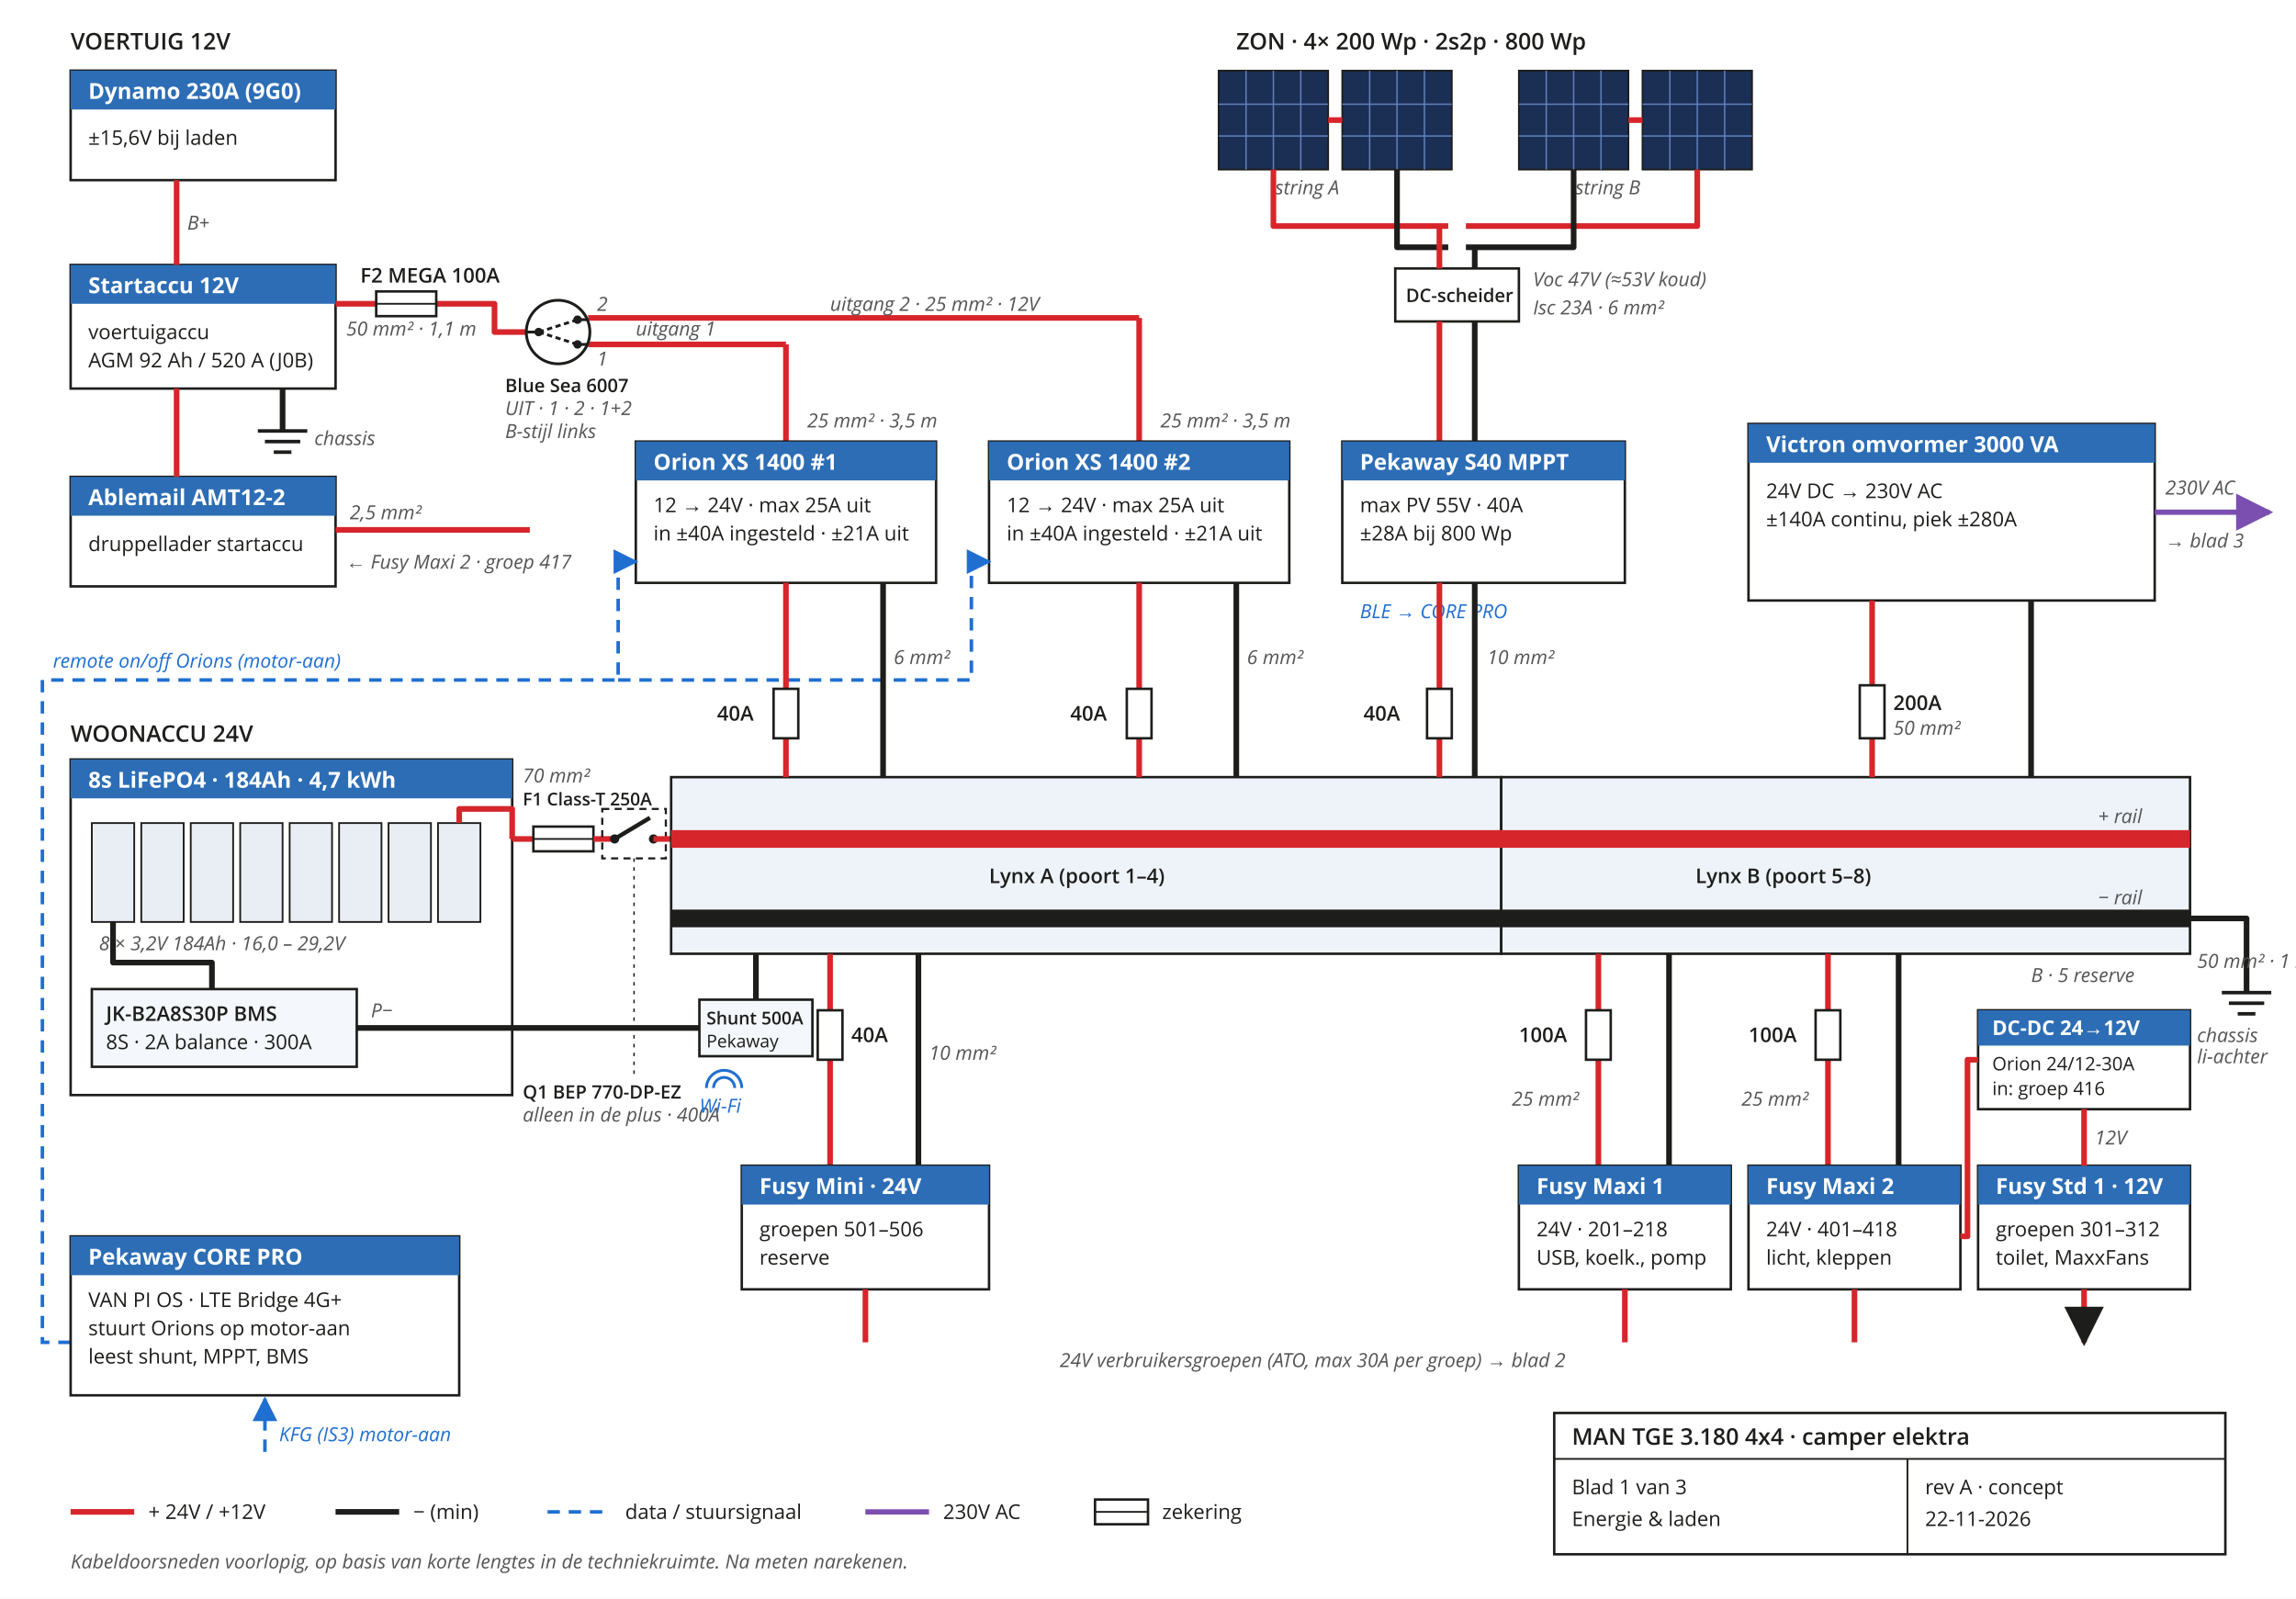
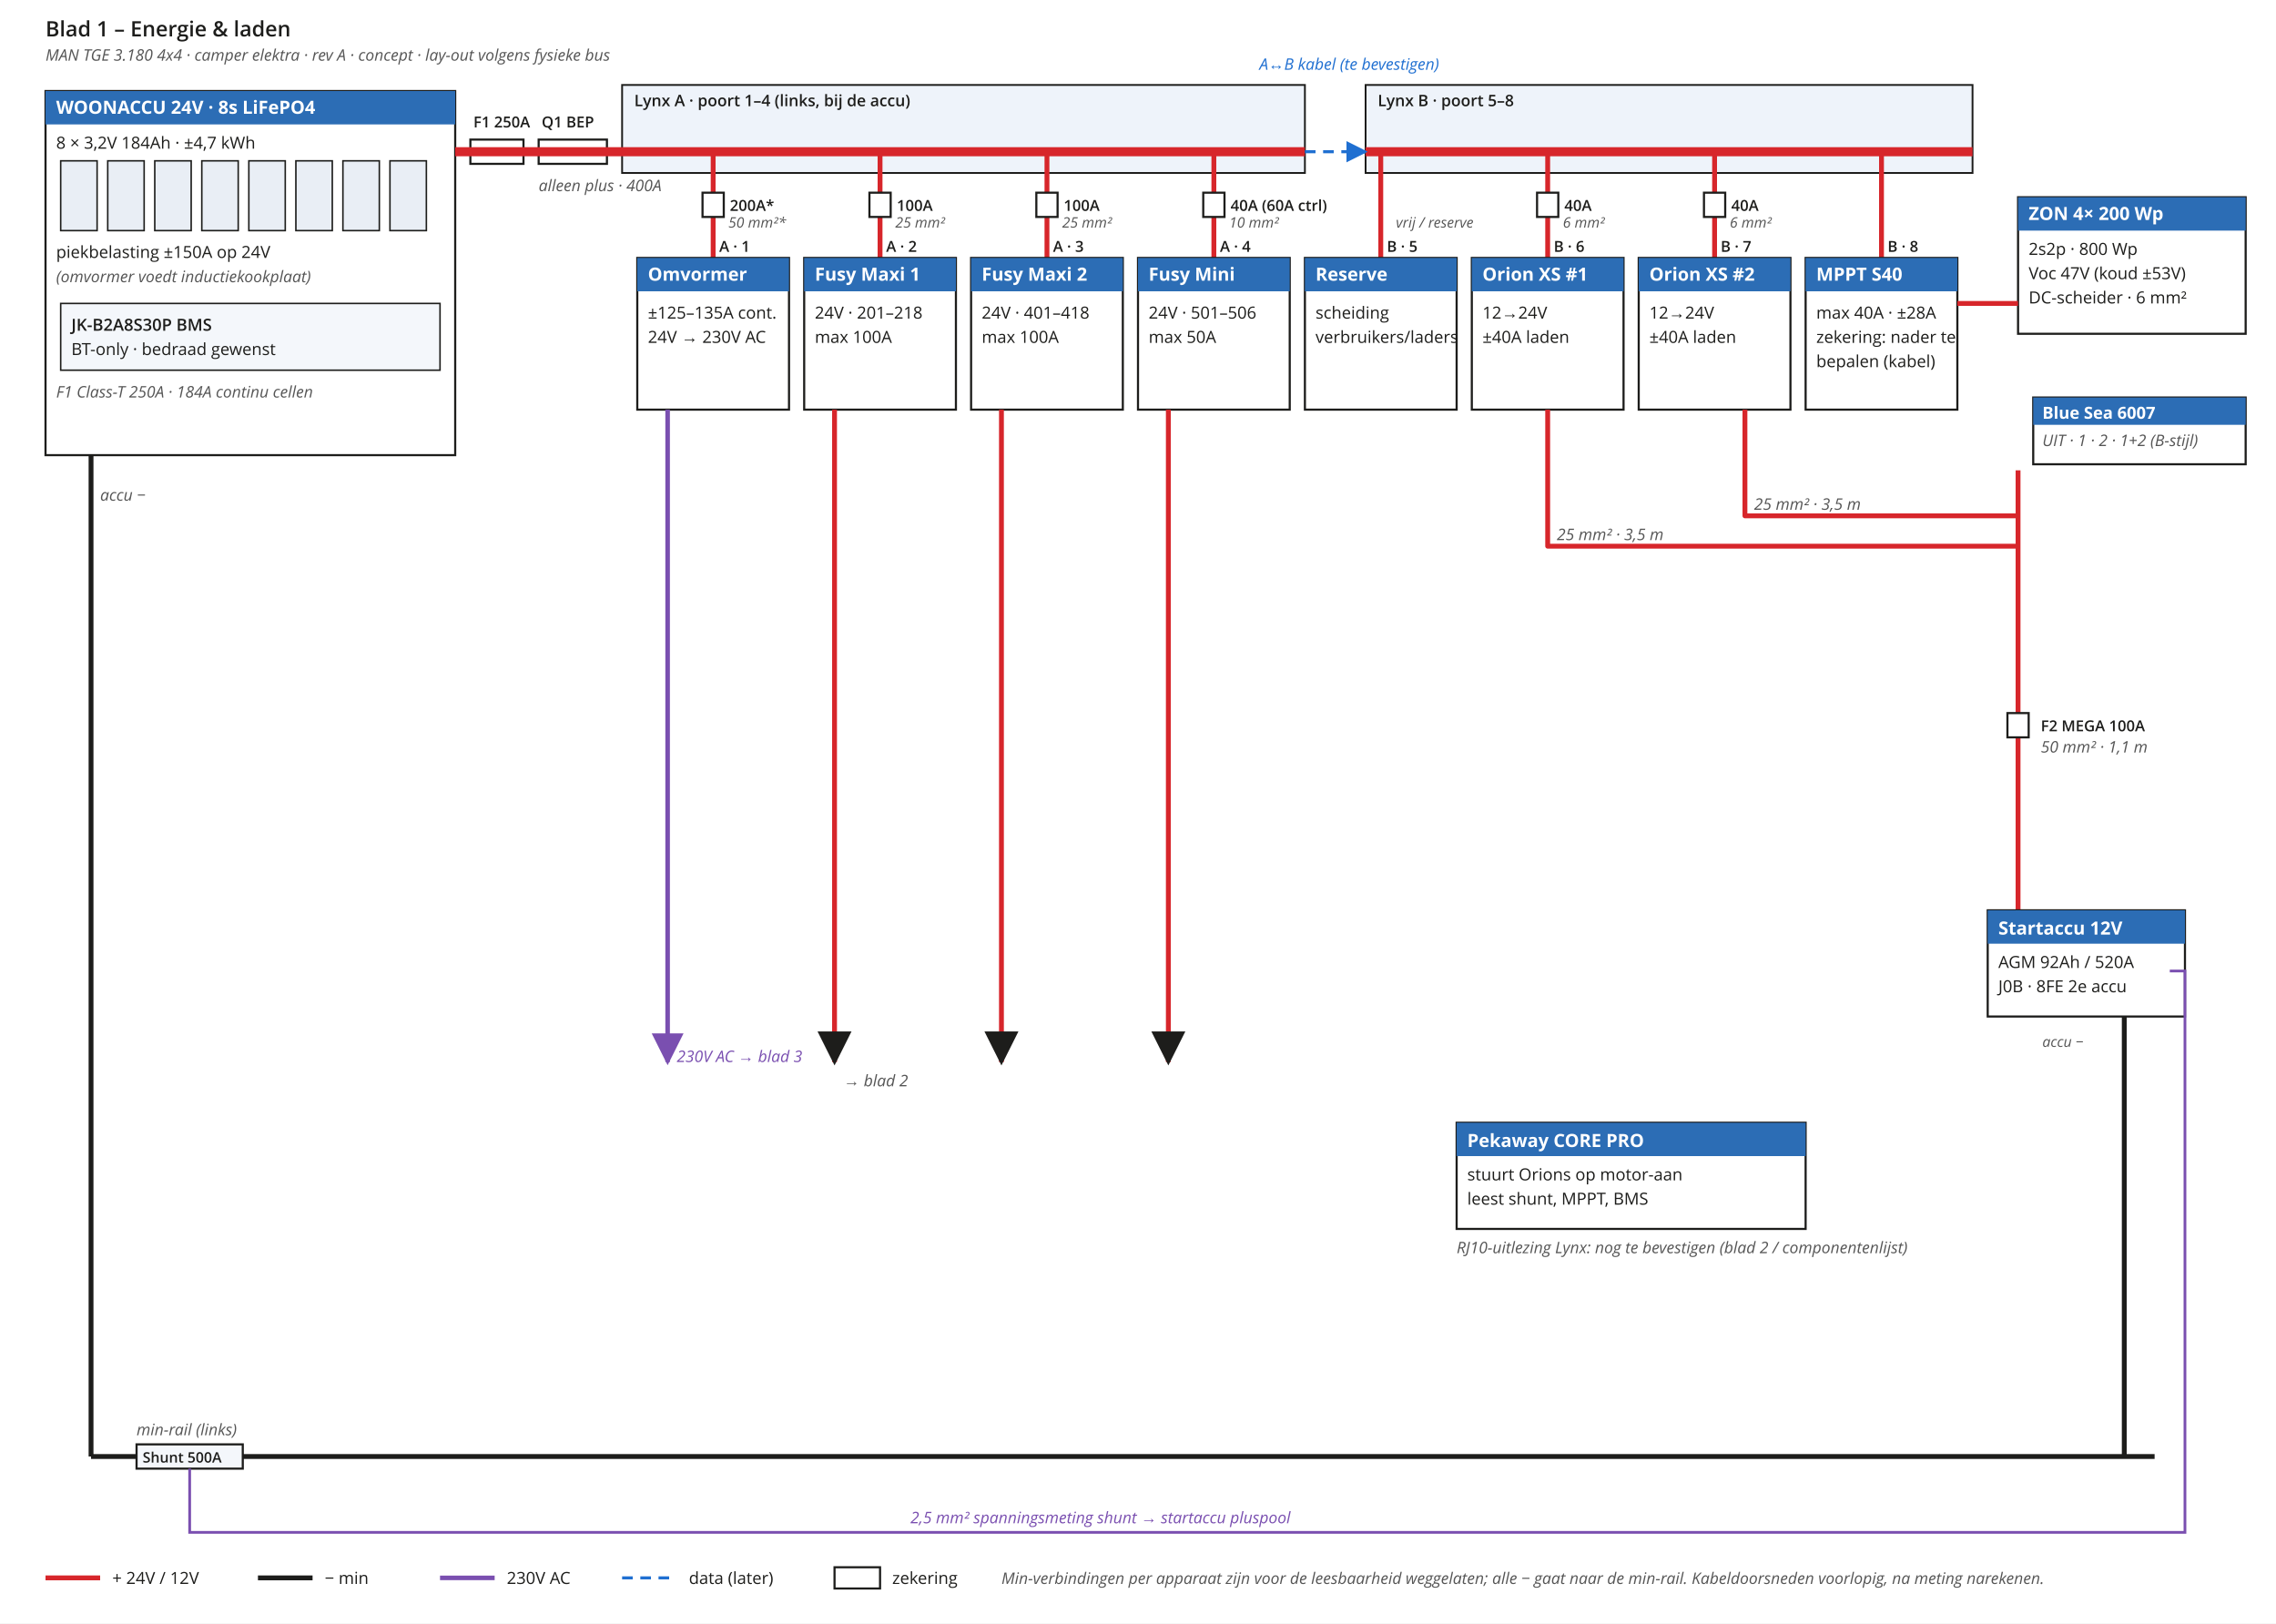
- <svg xmlns="http://www.w3.org/2000/svg" viewBox="0 0 1300 905" role="img" aria-label="Bedradingsschema: woonaccu 24V via Class-T zekering en hoofdschakelaar naar twee Lynx Distributors, die Orion XS laders, MPPT, omvormer en vier Fusy zekeringblokken voeden.">
+ <svg xmlns="http://www.w3.org/2000/svg" viewBox="0 0 1500 1070" role="img" aria-label="Blad 1 energie en laden: huishoudaccu links, Lynx A en B met poorten 1 tot 8, 12V voertuigdelen rechts.">
  <rect width="100%" height="100%" fill="#fff" />
  <defs>
    <style>.p{stroke:#d7262b;stroke-width:3.2;fill:none;stroke-linejoin:round}
.n{stroke:#1d1d1b;stroke-width:3.2;fill:none;stroke-linejoin:round}
- .p12{stroke:#d7262b;stroke-width:3.2;fill:none;stroke-dasharray:1 0}
.d{stroke:#1f6fd1;stroke-width:2;fill:none;stroke-dasharray:7 5}
.ac{stroke:#7a4fb0;stroke-width:3;fill:none}
.box{fill:#fff;stroke:#1d1d1b;stroke-width:1.4}
.hd{fill:#2c6db5}
- .ht{fill:#fff;font:700 12.5px 'Open Sans',Arial,sans-serif}
- .bt{fill:#1d1d1b;font:400 11.5px 'Open Sans',Arial,sans-serif}
- .lb{fill:#1d1d1b;font:600 11.5px 'Open Sans',Arial,sans-serif}
- .cb{fill:#555;font:italic 400 11px 'Open Sans',Arial,sans-serif}
+ .ht{fill:#fff;font:700 12px 'Open Sans',Arial,sans-serif}
+ .bt{fill:#1d1d1b;font:400 11px 'Open Sans',Arial,sans-serif}
+ .lb{fill:#1d1d1b;font:600 11px 'Open Sans',Arial,sans-serif}
+ .cb{fill:#555;font:italic 400 10.5px 'Open Sans',Arial,sans-serif}
.fz{fill:#fff;stroke:#1d1d1b;stroke-width:1.4}
- .rl{fill:#d7262b}.rn{fill:#1d1d1b}
+ .fr{fill:#eef3fa;stroke:#1d1d1b;stroke-width:1.2}
</style>
    <marker id="ar" viewBox="0 0 10 10" refX="9" refY="5" markerWidth="7" markerHeight="7" orient="auto-start-reverse">
      <path d="M0 0L10 5L0 10z" fill="#1d1d1b" />
    </marker>
    <marker id="arb" viewBox="0 0 10 10" refX="9" refY="5" markerWidth="7" markerHeight="7" orient="auto-start-reverse">
      <path d="M0 0L10 5L0 10z" fill="#1f6fd1" />
    </marker>
    <marker id="arp" viewBox="0 0 10 10" refX="9" refY="5" markerWidth="7" markerHeight="7" orient="auto-start-reverse">
      <path d="M0 0L10 5L0 10z" fill="#7a4fb0" />
    </marker>
-     <g id="pv">
-       <rect width="62" height="56" fill="#1b2f55" stroke="#1d1d1b" />
-       <path d="M0 19H62M0 37H62M15.5 0V56M31 0V56M46.5 0V56" stroke="#5f7fb8" stroke-width=".8" />
-     </g>
  </defs>
-   <text x="40" y="28" class="lb" style="font-size:13px">VOERTUIG 12V</text>
-   <rect x="40" y="40" width="150" height="62" class="box" />
-   <rect x="40" y="40" width="150" height="22" class="hd" />
-   <text x="50" y="56" class="ht">Dynamo 230A (9G0)</text>
-   <text x="50" y="82" class="bt">±15,6V bij laden</text>
-   <rect x="40" y="150" width="150" height="70" class="box" />
-   <rect x="40" y="150" width="150" height="22" class="hd" />
-   <text x="50" y="166" class="ht">Startaccu 12V</text>
-   <text x="50" y="192" class="bt">voertuigaccu</text>
-   <text x="50" y="208" class="bt">AGM 92 Ah / 520 A (J0B)</text>
-   <rect x="40" y="270" width="150" height="62" class="box" />
-   <rect x="40" y="270" width="150" height="22" class="hd" />
-   <text x="50" y="286" class="ht">Ablemail AMT12-2</text>
-   <text x="50" y="312" class="bt">druppellader startaccu</text>
-   <path d="M100 102V150" class="p" />
-   <text x="106" y="130" class="cb">B+</text>
-   <path d="M100 270V220" class="p" />
-   <path d="M190 300H300" class="p" />
-   <text x="198" y="294" class="cb">2,5 mm²</text>
-   <text x="196" y="322" class="cb">← Fusy Maxi 2 · groep 417</text>
-   <path d="M160 220V244" class="n" />
-   <path d="M146 244H174M150 250H170M155 256H165" stroke="#1d1d1b" stroke-width="2" />
-   <text x="178" y="252" class="cb">chassis</text>
-   <path d="M190 172H280V188H298" class="p" />
-   <path d="M333 195H445" class="p" />
-   <path d="M333 180H645" class="p" />
-   <text x="338" y="207" class="cb">1</text>
-   <text x="338" y="176" class="cb">2</text>
-   <circle cx="316" cy="188" r="18" fill="#fff" stroke="#1d1d1b" stroke-width="1.6" />
-   <circle cx="305" cy="188" r="2.4" fill="#1d1d1b" />
-   <circle cx="327" cy="181" r="2.4" fill="#1d1d1b" />
-   <circle cx="327" cy="195" r="2.4" fill="#1d1d1b" />
-   <path d="M305 188L327 181M305 188L327 195" stroke="#1d1d1b" stroke-width="1.6" stroke-dasharray="3 2" />
-   <path d="M298 188H305M327 181H333M327 195H333" stroke="#1d1d1b" stroke-width="1.6" />
-   <text x="286" y="222" class="lb" style="font-size:10.5px">Blue Sea 6007</text>
-   <text x="286" y="235" class="cb">UIT · 1 · 2 · 1+2</text>
-   <text x="286" y="248" class="cb">B-stijl links</text>
-   <rect x="213" y="165" width="34" height="14" class="fz" />
-   <path d="M213 172H247" stroke="#1d1d1b" stroke-width="1" />
-   <text x="204" y="160" class="lb">F2 MEGA 100A</text>
-   <text x="196" y="190" class="cb">50 mm² · 1,1 m</text>
-   <text x="470" y="176" class="cb">uitgang 2 · 25 mm² · 12V</text>
-   <text x="360" y="190" class="cb">uitgang 1</text>
-   <path d="M445 195V250" class="p" />
-   <path d="M645 180V250" class="p" />
-   <text x="457" y="242" class="cb">25 mm² · 3,5 m</text>
-   <text x="657" y="242" class="cb">25 mm² · 3,5 m</text>
-   <rect x="360" y="250" width="170" height="80" class="box" />
-   <rect x="360" y="250" width="170" height="22" class="hd" />
-   <text x="370" y="266" class="ht">Orion XS 1400 #1</text>
-   <text x="370" y="290" class="bt">12 → 24V · max 25A uit</text>
-   <text x="370" y="306" class="bt">in ±40A ingesteld · ±21A uit</text>
-   <rect x="560" y="250" width="170" height="80" class="box" />
-   <rect x="560" y="250" width="170" height="22" class="hd" />
-   <text x="570" y="266" class="ht">Orion XS 1400 #2</text>
-   <text x="570" y="290" class="bt">12 → 24V · max 25A uit</text>
-   <text x="570" y="306" class="bt">in ±40A ingesteld · ±21A uit</text>
-   <text x="700" y="28" class="lb" style="font-size:13px">ZON · 4× 200 Wp · 2s2p · 800 Wp</text>
-   <use href="#pv" x="690" y="40" />
-   <use href="#pv" x="760" y="40" />
-   <use href="#pv" x="860" y="40" />
-   <use href="#pv" x="930" y="40" />
-   <text x="722" y="110" class="cb">string A</text>
-   <text x="892" y="110" class="cb">string B</text>
-   <path d="M752 68H760M922 68H930" class="p" />
-   <path d="M721 96V128H820M961 96V128H830" class="p" />
-   <path d="M791 96V140H820M891 96V140H830" class="n" />
-   <path d="M820 128V170M830 140V170" stroke="none" />
-   <path d="M815 128V178M825 140V178" class="p" style="stroke:none" />
-   <rect x="790" y="152" width="70" height="30" class="box" />
-   <text x="796" y="171" class="lb" style="font-size:10.5px">DC-scheider</text>
-   <path d="M815 128V152" class="p" />
-   <path d="M835 140V152" class="n" />
-   <path d="M815 182V250" class="p" />
-   <path d="M835 182V250" class="n" />
-   <text x="868" y="162" class="cb">Voc 47V (≈53V koud)</text>
-   <text x="868" y="178" class="cb">Isc 23A · 6 mm²</text>
-   <rect x="760" y="250" width="160" height="80" class="box" />
-   <rect x="760" y="250" width="160" height="22" class="hd" />
-   <text x="770" y="266" class="ht">Pekaway S40 MPPT</text>
-   <text x="770" y="290" class="bt">max PV 55V · 40A</text>
-   <text x="770" y="306" class="bt">±28A bij 800 Wp</text>
-   <rect x="990" y="240" width="230" height="100" class="box" />
-   <rect x="990" y="240" width="230" height="22" class="hd" />
-   <text x="1000" y="256" class="ht">Victron omvormer 3000 VA</text>
-   <text x="1000" y="282" class="bt">24V DC → 230V AC</text>
-   <text x="1000" y="298" class="bt">±140A continu, piek ±280A</text>
-   <path d="M1220 290H1285" class="ac" marker-end="url(#arp)" />
-   <text x="1226" y="280" class="cb">230V AC</text>
-   <text x="1226" y="310" class="cb">→ blad 3</text>
-   <path d="M40 760H24V385H350V318H360" class="d" marker-end="url(#arb)" />
-   <path d="M350 385H550V318H560" class="d" marker-end="url(#arb)" />
-   <text x="30" y="378" class="cb" style="fill:#1f6fd1">remote on/off Orions (motor-aan)</text>
-   <path d="M150 822V792" class="d" marker-end="url(#arb)" />
-   <text x="158" y="816" class="cb" style="fill:#1f6fd1">KFG (IS3) motor-aan</text>
-   <text x="770" y="350" class="cb" style="fill:#1f6fd1">BLE → CORE PRO</text>
-   <text x="40" y="420" class="lb" style="font-size:13px">WOONACCU 24V</text>
-   <rect x="40" y="430" width="250" height="190" class="box" />
-   <rect x="40" y="430" width="250" height="22" class="hd" />
-   <text x="50" y="446" class="ht">8s LiFePO4 · 184Ah · 4,7 kWh</text>
-   <g fill="#e9eef5" stroke="#1d1d1b" stroke-width="1">
-     <rect x="52" y="466" width="24" height="56" />
-     <rect x="80" y="466" width="24" height="56" />
-     <rect x="108" y="466" width="24" height="56" />
-     <rect x="136" y="466" width="24" height="56" />
-     <rect x="164" y="466" width="24" height="56" />
-     <rect x="192" y="466" width="24" height="56" />
-     <rect x="220" y="466" width="24" height="56" />
-     <rect x="248" y="466" width="24" height="56" />
+   <text x="30" y="24" class="lb" style="font-size:14px">Blad 1 – Energie &amp; laden</text>
+   <text x="30" y="40" class="cb">MAN TGE 3.180 4x4 · camper elektra · rev A · concept · lay-out volgens fysieke bus</text>
+   <rect x="30" y="60" width="270" height="240" class="box" />
+   <rect x="30" y="60" width="270" height="22" class="hd" />
+   <text x="37" y="75" class="ht">WOONACCU 24V · 8s LiFePO4</text>
+   <text x="37" y="98" class="bt">8 × 3,2V 184Ah · ±4,7 kWh</text>
+   <rect x="40" y="106" width="24" height="46" fill="#e9eef5" stroke="#1d1d1b" />
+   <rect x="71" y="106" width="24" height="46" fill="#e9eef5" stroke="#1d1d1b" />
+   <rect x="102" y="106" width="24" height="46" fill="#e9eef5" stroke="#1d1d1b" />
+   <rect x="133" y="106" width="24" height="46" fill="#e9eef5" stroke="#1d1d1b" />
+   <rect x="164" y="106" width="24" height="46" fill="#e9eef5" stroke="#1d1d1b" />
+   <rect x="195" y="106" width="24" height="46" fill="#e9eef5" stroke="#1d1d1b" />
+   <rect x="226" y="106" width="24" height="46" fill="#e9eef5" stroke="#1d1d1b" />
+   <rect x="257" y="106" width="24" height="46" fill="#e9eef5" stroke="#1d1d1b" />
+   <text x="37" y="170" class="bt">piekbelasting ±150A op 24V</text>
+   <text x="37" y="186" class="cb">(omvormer voedt inductiekookplaat)</text>
+   <rect x="40" y="200" width="250" height="44" fill="#f4f7fb" stroke="#1d1d1b" />
+   <text x="47" y="218" class="lb">JK-B2A8S30P BMS</text>
+   <text x="47" y="234" class="bt">BT-only · bedraad gewenst</text>
+   <text x="37" y="262" class="cb">F1 Class-T 250A · 184A continu cellen</text>
+   <path d="M300 100H310" class="p" />
+   <rect x="310" y="92" width="35" height="16" class="fz" />
+   <text x="312" y="84" class="lb" style="font-size:10px">F1 250A</text>
+   <path d="M345 100H355" class="p" />
+   <rect x="355" y="92" width="45" height="16" fill="#fff" stroke="#1d1d1b" stroke-width="1.4" />
+   <text x="357" y="84" class="lb" style="font-size:10px">Q1 BEP</text>
+   <text x="355" y="126" class="cb">alleen plus · 400A</text>
+   <path d="M60 300V960" class="n" />
+   <text x="66" y="330" class="cb">accu −</text>
+   <rect x="410" y="56" width="450" height="58" class="fr" />
+   <text x="418" y="70" class="lb" style="font-size:10.5px">Lynx A · poort 1–4 (links, bij de accu)</text>
+   <rect x="900" y="56" width="400" height="58" class="fr" />
+   <text x="908" y="70" class="lb" style="font-size:10.5px">Lynx B · poort 5–8</text>
+   <path d="M300 100H860" class="p" style="stroke-width:6" />
+   <path d="M900 100H1300" class="p" style="stroke-width:6" />
+   <path d="M860 100H900" class="d" marker-end="url(#arb)" />
+   <text x="830" y="46" class="cb" style="fill:#1f6fd1">A↔B kabel (te bevestigen)</text>
+   <path d="M470 100V170" class="p" />
+   <text x="474" y="166" class="lb" style="font-size:10px">A · 1</text>
+   <rect x="463" y="127" width="14" height="16" class="fz" />
+   <text x="481" y="139" class="lb" style="font-size:10px">200A*</text>
+   <text x="480" y="150" class="cb" style="font-size:9.5px">50 mm²*</text>
+   <path d="M580 100V170" class="p" />
+   <text x="584" y="166" class="lb" style="font-size:10px">A · 2</text>
+   <rect x="573" y="127" width="14" height="16" class="fz" />
+   <text x="591" y="139" class="lb" style="font-size:10px">100A</text>
+   <text x="590" y="150" class="cb" style="font-size:9.5px">25 mm²</text>
+   <path d="M690 100V170" class="p" />
+   <text x="694" y="166" class="lb" style="font-size:10px">A · 3</text>
+   <rect x="683" y="127" width="14" height="16" class="fz" />
+   <text x="701" y="139" class="lb" style="font-size:10px">100A</text>
+   <text x="700" y="150" class="cb" style="font-size:9.5px">25 mm²</text>
+   <path d="M800 100V170" class="p" />
+   <text x="804" y="166" class="lb" style="font-size:10px">A · 4</text>
+   <rect x="793" y="127" width="14" height="16" class="fz" />
+   <text x="811" y="139" class="lb" style="font-size:10px">40A (60A ctrl)</text>
+   <text x="810" y="150" class="cb" style="font-size:9.5px">10 mm²</text>
+   <path d="M910 100V170" class="p" />
+   <text x="914" y="166" class="lb" style="font-size:10px">B · 5</text>
+   <text x="920" y="150" class="cb" style="font-size:9.5px">vrij / reserve</text>
+   <path d="M1020 100V170" class="p" />
+   <text x="1024" y="166" class="lb" style="font-size:10px">B · 6</text>
+   <rect x="1013" y="127" width="14" height="16" class="fz" />
+   <text x="1031" y="139" class="lb" style="font-size:10px">40A</text>
+   <text x="1030" y="150" class="cb" style="font-size:9.5px">6 mm²</text>
+   <path d="M1130 100V170" class="p" />
+   <text x="1134" y="166" class="lb" style="font-size:10px">B · 7</text>
+   <rect x="1123" y="127" width="14" height="16" class="fz" />
+   <text x="1141" y="139" class="lb" style="font-size:10px">40A</text>
+   <text x="1140" y="150" class="cb" style="font-size:9.5px">6 mm²</text>
+   <path d="M1240 100V170" class="p" />
+   <text x="1244" y="166" class="lb" style="font-size:10px">B · 8</text>
+   <text x="1250" y="150" class="cb" style="font-size:9.5px" />
+   <rect x="420" y="170" width="100" height="100" class="box" />
+   <rect x="420" y="170" width="100" height="22" class="hd" />
+   <text x="427" y="185" class="ht">Omvormer</text>
+   <text x="427" y="210" class="bt">±125–135A cont.</text>
+   <text x="427" y="226" class="bt">24V → 230V AC</text>
+   <rect x="530" y="170" width="100" height="100" class="box" />
+   <rect x="530" y="170" width="100" height="22" class="hd" />
+   <text x="537" y="185" class="ht">Fusy Maxi 1</text>
+   <text x="537" y="210" class="bt">24V · 201–218</text>
+   <text x="537" y="226" class="bt">max 100A</text>
+   <rect x="640" y="170" width="100" height="100" class="box" />
+   <rect x="640" y="170" width="100" height="22" class="hd" />
+   <text x="647" y="185" class="ht">Fusy Maxi 2</text>
+   <text x="647" y="210" class="bt">24V · 401–418</text>
+   <text x="647" y="226" class="bt">max 100A</text>
+   <rect x="750" y="170" width="100" height="100" class="box" />
+   <rect x="750" y="170" width="100" height="22" class="hd" />
+   <text x="757" y="185" class="ht">Fusy Mini</text>
+   <text x="757" y="210" class="bt">24V · 501–506</text>
+   <text x="757" y="226" class="bt">max 50A</text>
+   <rect x="860" y="170" width="100" height="100" class="box" />
+   <rect x="860" y="170" width="100" height="22" class="hd" />
+   <text x="867" y="185" class="ht">Reserve</text>
+   <text x="867" y="210" class="bt">scheiding</text>
+   <text x="867" y="226" class="bt">verbruikers/laders</text>
+   <rect x="970" y="170" width="100" height="100" class="box" />
+   <rect x="970" y="170" width="100" height="22" class="hd" />
+   <text x="977" y="185" class="ht">Orion XS #1</text>
+   <text x="977" y="210" class="bt">12→24V</text>
+   <text x="977" y="226" class="bt">±40A laden</text>
+   <rect x="1080" y="170" width="100" height="100" class="box" />
+   <rect x="1080" y="170" width="100" height="22" class="hd" />
+   <text x="1087" y="185" class="ht">Orion XS #2</text>
+   <text x="1087" y="210" class="bt">12→24V</text>
+   <text x="1087" y="226" class="bt">±40A laden</text>
+   <rect x="1190" y="170" width="100" height="100" class="box" />
+   <rect x="1190" y="170" width="100" height="22" class="hd" />
+   <text x="1197" y="185" class="ht">MPPT S40</text>
+   <text x="1197" y="210" class="bt">max 40A · ±28A</text>
+   <text x="1197" y="226" class="bt">zekering: nader te</text>
+   <text x="1197" y="242" class="bt">bepalen (kabel)</text>
+   <path d="M440 270V700" class="ac" marker-end="url(#arp)" />
+   <text x="446" y="700" class="cb" style="fill:#7a4fb0">230V AC → blad 3</text>
+   <path d="M550 270V700" class="p" marker-end="url(#ar)" />
+   <path d="M660 270V700" class="p" marker-end="url(#ar)" />
+   <path d="M770 270V700" class="p" marker-end="url(#ar)" />
+   <text x="556" y="716" class="cb">→ blad 2</text>
+   <rect x="1330" y="130" width="150" height="90" class="box" />
+   <rect x="1330" y="130" width="150" height="22" class="hd" />
+   <text x="1337" y="145" class="ht">ZON 4× 200 Wp</text>
+   <text x="1337" y="168" class="bt">2s2p · 800 Wp</text>
+   <text x="1337" y="184" class="bt">Voc 47V (koud ±53V)</text>
+   <text x="1337" y="200" class="bt">DC-scheider · 6 mm²</text>
+   <path d="M1330 200H1290" class="p" />
+   <rect x="1340" y="262" width="140" height="44" class="box" />
+   <rect x="1340" y="262" width="140" height="18" class="hd" />
+   <text x="1346" y="276" class="ht" style="font-size:11px">Blue Sea 6007</text>
+   <text x="1346" y="294" class="cb">UIT · 1 · 2 · 1+2 (B-stijl)</text>
+   <path d="M1330 310V600" class="p" />
+   <rect x="1323" y="470" width="14" height="16" class="fz" />
+   <text x="1345" y="482" class="lb" style="font-size:10px">F2 MEGA 100A</text>
+   <text x="1345" y="496" class="cb">50 mm² · 1,1 m</text>
+   <path d="M1330 340H1150V270" class="p" />
+   <path d="M1330 360H1020V270" class="p" />
+   <text x="1156" y="336" class="cb">25 mm² · 3,5 m</text>
+   <text x="1026" y="356" class="cb">25 mm² · 3,5 m</text>
+   <rect x="1310" y="600" width="130" height="70" class="box" />
+   <rect x="1310" y="600" width="130" height="22" class="hd" />
+   <text x="1317" y="616" class="ht">Startaccu 12V</text>
+   <text x="1317" y="638" class="bt">AGM 92Ah / 520A</text>
+   <text x="1317" y="654" class="bt">J0B · 8FE 2e accu</text>
+   <path d="M1400 670V960" class="n" />
+   <text x="1346" y="690" class="cb" style="font-size:9.5px">accu −</text>
+   <path d="M60 960H1420" class="n" />
+   <rect x="90" y="952" width="70" height="16" class="box" style="fill:#f4f7fb" />
+   <text x="94" y="964" class="lb" style="font-size:9.5px">Shunt 500A</text>
+   <text x="90" y="946" class="cb">min-rail (links)</text>
+   <path d="M125 968V1010H1440V640H1430" stroke="#7a4fb0" stroke-width="1.8" fill="none" />
+   <text x="600" y="1004" class="cb" style="fill:#7a4fb0">2,5 mm² spanningsmeting shunt → startaccu pluspool</text>
+   <rect x="960" y="740" width="230" height="70" class="box" />
+   <rect x="960" y="740" width="230" height="22" class="hd" />
+   <text x="967" y="756" class="ht">Pekaway CORE PRO</text>
+   <text x="967" y="778" class="bt">stuurt Orions op motor-aan</text>
+   <text x="967" y="794" class="bt">leest shunt, MPPT, BMS</text>
+   <text x="960" y="826" class="cb">RJ10-uitlezing Lynx: nog te bevestigen (blad 2 / componentenlijst)</text>
+   <g transform="translate(30,1032)">
+     <path d="M0 8H36" class="p" />
+     <text x="44" y="12" class="bt">+ 24V / 12V</text>
+     <path d="M140 8H176" class="n" />
+     <text x="184" y="12" class="bt">− min</text>
+     <path d="M260 8H296" class="ac" />
+     <text x="304" y="12" class="bt">230V AC</text>
+     <path d="M380 8H416" class="d" />
+     <text x="424" y="12" class="bt">data (later)</text>
+     <rect x="520" y="1" width="30" height="14" class="fz" />
+     <text x="558" y="12" class="bt">zekering</text>
+     <text x="630" y="12" class="cb">Min-verbindingen per apparaat zijn voor de leesbaarheid weggelaten; alle − gaat naar de min-rail. Kabeldoorsneden voorlopig, na meting narekenen.</text>
  </g>
-   <text x="56" y="538" class="cb">8 × 3,2V 184Ah · 16,0 – 29,2V</text>
-   <rect x="52" y="560" width="150" height="44" class="box" style="fill:#f4f7fb" />
-   <text x="60" y="578" class="lb">JK-B2A8S30P BMS</text>
-   <text x="60" y="594" class="bt">8S · 2A balance · 300A</text>
-   <path d="M260 466V458H290V475" class="p" />
-   <path d="M64 522V545H120V560" class="n" />
-   <path d="M202 582H290" class="n" />
-   <text x="210" y="576" class="cb">P−</text>
-   <path d="M290 475H302" class="p" />
-   <rect x="302" y="468" width="34" height="14" class="fz" />
-   <path d="M302 475H336" stroke="#1d1d1b" stroke-width="1" />
-   <text x="296" y="456" class="lb" style="font-size:10px">F1 Class-T 250A</text>
-   <path d="M336 475H346" class="p" />
-   <rect x="341" y="458" width="36" height="28" fill="none" stroke="#1d1d1b" stroke-width="1.2" stroke-dasharray="4 3" />
-   <circle cx="348" cy="475" r="2.6" fill="#1d1d1b" />
-   <path d="M348 475L368 463" stroke="#1d1d1b" stroke-width="2.4" />
-   <circle cx="370" cy="475" r="2.6" fill="#1d1d1b" />
-   <path d="M370 475H380" class="p" />
-   <text x="296" y="622" class="lb" style="font-size:10.5px">Q1 BEP 770-DP-EZ</text>
-   <text x="296" y="635" class="cb">alleen in de plus · 400A</text>
-   <path d="M359 486V610" stroke="#1d1d1b" stroke-width="0.8" stroke-dasharray="2 3" />
-   <text x="296" y="443" class="cb">70 mm²</text>
-   <path d="M290 582H396" class="n" />
-   <rect x="396" y="566" width="64" height="32" class="box" style="fill:#f4f7fb" />
-   <text x="400" y="580" class="lb" style="font-size:10px">Shunt 500A</text>
-   <text x="400" y="593" class="bt" style="font-size:10px">Pekaway</text>
-   <path d="M428 566V540" class="n" />
-   <path d="M400 616a10 10 0 0 1 20 0M404 616a6 6 0 0 1 12 0" stroke="#1f6fd1" stroke-width="1.6" fill="none" />
-   <text x="396" y="630" class="cb" style="fill:#1f6fd1">Wi-Fi</text>
-   <rect x="380" y="440" width="470" height="100" class="box" style="fill:#eef3fa" />
-   <rect x="850" y="440" width="390" height="100" class="box" style="fill:#eef3fa" />
-   <rect x="380" y="470" width="860" height="10" class="rl" />
-   <rect x="380" y="515" width="860" height="10" class="rn" />
-   <text x="560" y="500" class="lb">Lynx A (poort 1–4)</text>
-   <text x="960" y="500" class="lb">Lynx B (poort 5–8)</text>
-   <text x="1188" y="466" class="cb">+ rail</text>
-   <text x="1188" y="512" class="cb">− rail</text>
-   <path d="M1240 520H1272V562" class="n" />
-   <path d="M1258 562H1286M1262 568H1282M1267 574H1277" stroke="#1d1d1b" stroke-width="2" />
-   <text x="1244" y="548" class="cb">50 mm² · 1 m</text>
-   <text x="1244" y="590" class="cb">chassis</text>
-   <text x="1244" y="602" class="cb">li-achter</text>
-   <path d="M445 330V440" class="p" />
-   <path d="M500 330V440" class="n" />
-   <path d="M645 330V440" class="p" />
-   <path d="M700 330V440" class="n" />
-   <path d="M815 330V440" class="p" />
-   <path d="M835 330V440" class="n" />
-   <g class="fz">
-     <rect x="438" y="390" width="14" height="28" />
-     <rect x="638" y="390" width="14" height="28" />
-     <rect x="808" y="390" width="14" height="28" />
-   </g>
-   <text x="406" y="408" class="lb">40A</text>
-   <text x="606" y="408" class="lb">40A</text>
-   <text x="772" y="408" class="lb">40A</text>
-   <text x="506" y="376" class="cb">6 mm²</text>
-   <text x="706" y="376" class="cb">6 mm²</text>
-   <text x="842" y="376" class="cb">10 mm²</text>
-   <path d="M1060 340V440" class="p" />
-   <path d="M1150 340V440" class="n" />
-   <rect x="1053" y="388" width="14" height="30" class="fz" />
-   <text x="1072" y="402" class="lb">200A</text>
-   <text x="1072" y="416" class="cb">50 mm²</text>
-   <path d="M470 540V660" class="p" />
-   <path d="M520 540V660" class="n" />
-   <rect x="463" y="572" width="14" height="28" class="fz" />
-   <text x="482" y="590" class="lb">40A</text>
-   <text x="526" y="600" class="cb">10 mm²</text>
-   <path d="M905 540V660" class="p" />
-   <path d="M945 540V660" class="n" />
-   <path d="M1035 540V660" class="p" />
-   <path d="M1075 540V660" class="n" />
-   <g class="fz">
-     <rect x="898" y="572" width="14" height="28" />
-     <rect x="1028" y="572" width="14" height="28" />
-   </g>
-   <text x="860" y="590" class="lb">100A</text>
-   <text x="990" y="590" class="lb">100A</text>
-   <text x="1150" y="556" class="cb">B · 5 reserve</text>
-   <text x="856" y="626" class="cb">25 mm²</text>
-   <text x="986" y="626" class="cb">25 mm²</text>
-   <g>
-     <rect x="420" y="660" width="140" height="70" class="box" />
-     <rect x="420" y="660" width="140" height="22" class="hd" />
-     <text x="430" y="676" class="ht">Fusy Mini · 24V</text>
-     <text x="430" y="700" class="bt">groepen 501–506</text>
-     <text x="430" y="716" class="bt">reserve</text>
-     <rect x="860" y="660" width="120" height="70" class="box" />
-     <rect x="860" y="660" width="120" height="22" class="hd" />
-     <text x="870" y="676" class="ht">Fusy Maxi 1</text>
-     <text x="870" y="700" class="bt">24V · 201–218</text>
-     <text x="870" y="716" class="bt">USB, koelk., pomp</text>
-     <rect x="990" y="660" width="120" height="70" class="box" />
-     <rect x="990" y="660" width="120" height="22" class="hd" />
-     <text x="1000" y="676" class="ht">Fusy Maxi 2</text>
-     <text x="1000" y="700" class="bt">24V · 401–418</text>
-     <text x="1000" y="716" class="bt">licht, kleppen</text>
-     <rect x="1120" y="660" width="120" height="70" class="box" />
-     <rect x="1120" y="660" width="120" height="22" class="hd" />
-     <text x="1130" y="676" class="ht">Fusy Std 1 · 12V</text>
-     <text x="1130" y="700" class="bt">groepen 301–312</text>
-     <text x="1130" y="716" class="bt">toilet, MaxxFans</text>
-   </g>
-   <path d="M490 730V760M920 730V760M1050 730V760M1180 730V760" class="p" marker-end="url(#ar)" />
-   <text x="600" y="774" class="cb">24V verbruikersgroepen (ATO, max 30A per groep) → blad 2</text>
-   <rect x="1120" y="572" width="120" height="56" class="box" />
-   <rect x="1120" y="572" width="120" height="20" class="hd" />
-   <text x="1128" y="586" class="ht" style="font-size:11.5px">DC-DC 24→12V</text>
-   <text x="1128" y="606" class="bt" style="font-size:10.5px">Orion 24/12-30A</text>
-   <text x="1128" y="620" class="bt" style="font-size:10.5px">in: groep 416</text>
-   <path d="M1110 700H1114V600H1120" class="p" />
-   <path d="M1180 628V660" class="p" />
-   <text x="1186" y="648" class="cb">12V</text>
-   <rect x="40" y="700" width="220" height="90" class="box" />
-   <rect x="40" y="700" width="220" height="22" class="hd" />
-   <text x="50" y="716" class="ht">Pekaway CORE PRO</text>
-   <text x="50" y="740" class="bt">VAN PI OS · LTE Bridge 4G+</text>
-   <text x="50" y="756" class="bt">stuurt Orions op motor-aan</text>
-   <text x="50" y="772" class="bt">leest shunt, MPPT, BMS</text>
-   <g transform="translate(40,846)">
-     <path d="M0 10H36" class="p" />
-     <text x="44" y="14" class="bt">+ 24V / +12V</text>
-     <path d="M150 10H186" class="n" />
-     <text x="194" y="14" class="bt">− (min)</text>
-     <path d="M270 10H306" class="d" />
-     <text x="314" y="14" class="bt">data / stuursignaal</text>
-     <path d="M450 10H486" class="ac" />
-     <text x="494" y="14" class="bt">230V AC</text>
-     <rect x="580" y="3" width="30" height="14" class="fz" />
-     <path d="M580 10H610" stroke="#1d1d1b" stroke-width="1" />
-     <text x="618" y="14" class="bt">zekering</text>
-     <text x="0" y="42" class="cb">Kabeldoorsneden voorlopig, op basis van korte lengtes in de techniekruimte. Na meten narekenen.</text>
-   </g>
-   <rect x="880" y="800" width="380" height="80" fill="#fff" stroke="#1d1d1b" stroke-width="1.4" />
-   <path d="M880 826H1260M1080 826V880" stroke="#1d1d1b" stroke-width="1" />
-   <text x="890" y="818" class="lb" style="font-size:13px">MAN TGE 3.180 4x4 · camper elektra</text>
-   <text x="890" y="846" class="bt">Blad 1 van 3</text>
-   <text x="890" y="864" class="bt">Energie &amp; laden</text>
-   <text x="1090" y="846" class="bt">rev A · concept</text>
-   <text x="1090" y="864" class="bt">22-11-2026</text>
</svg>
